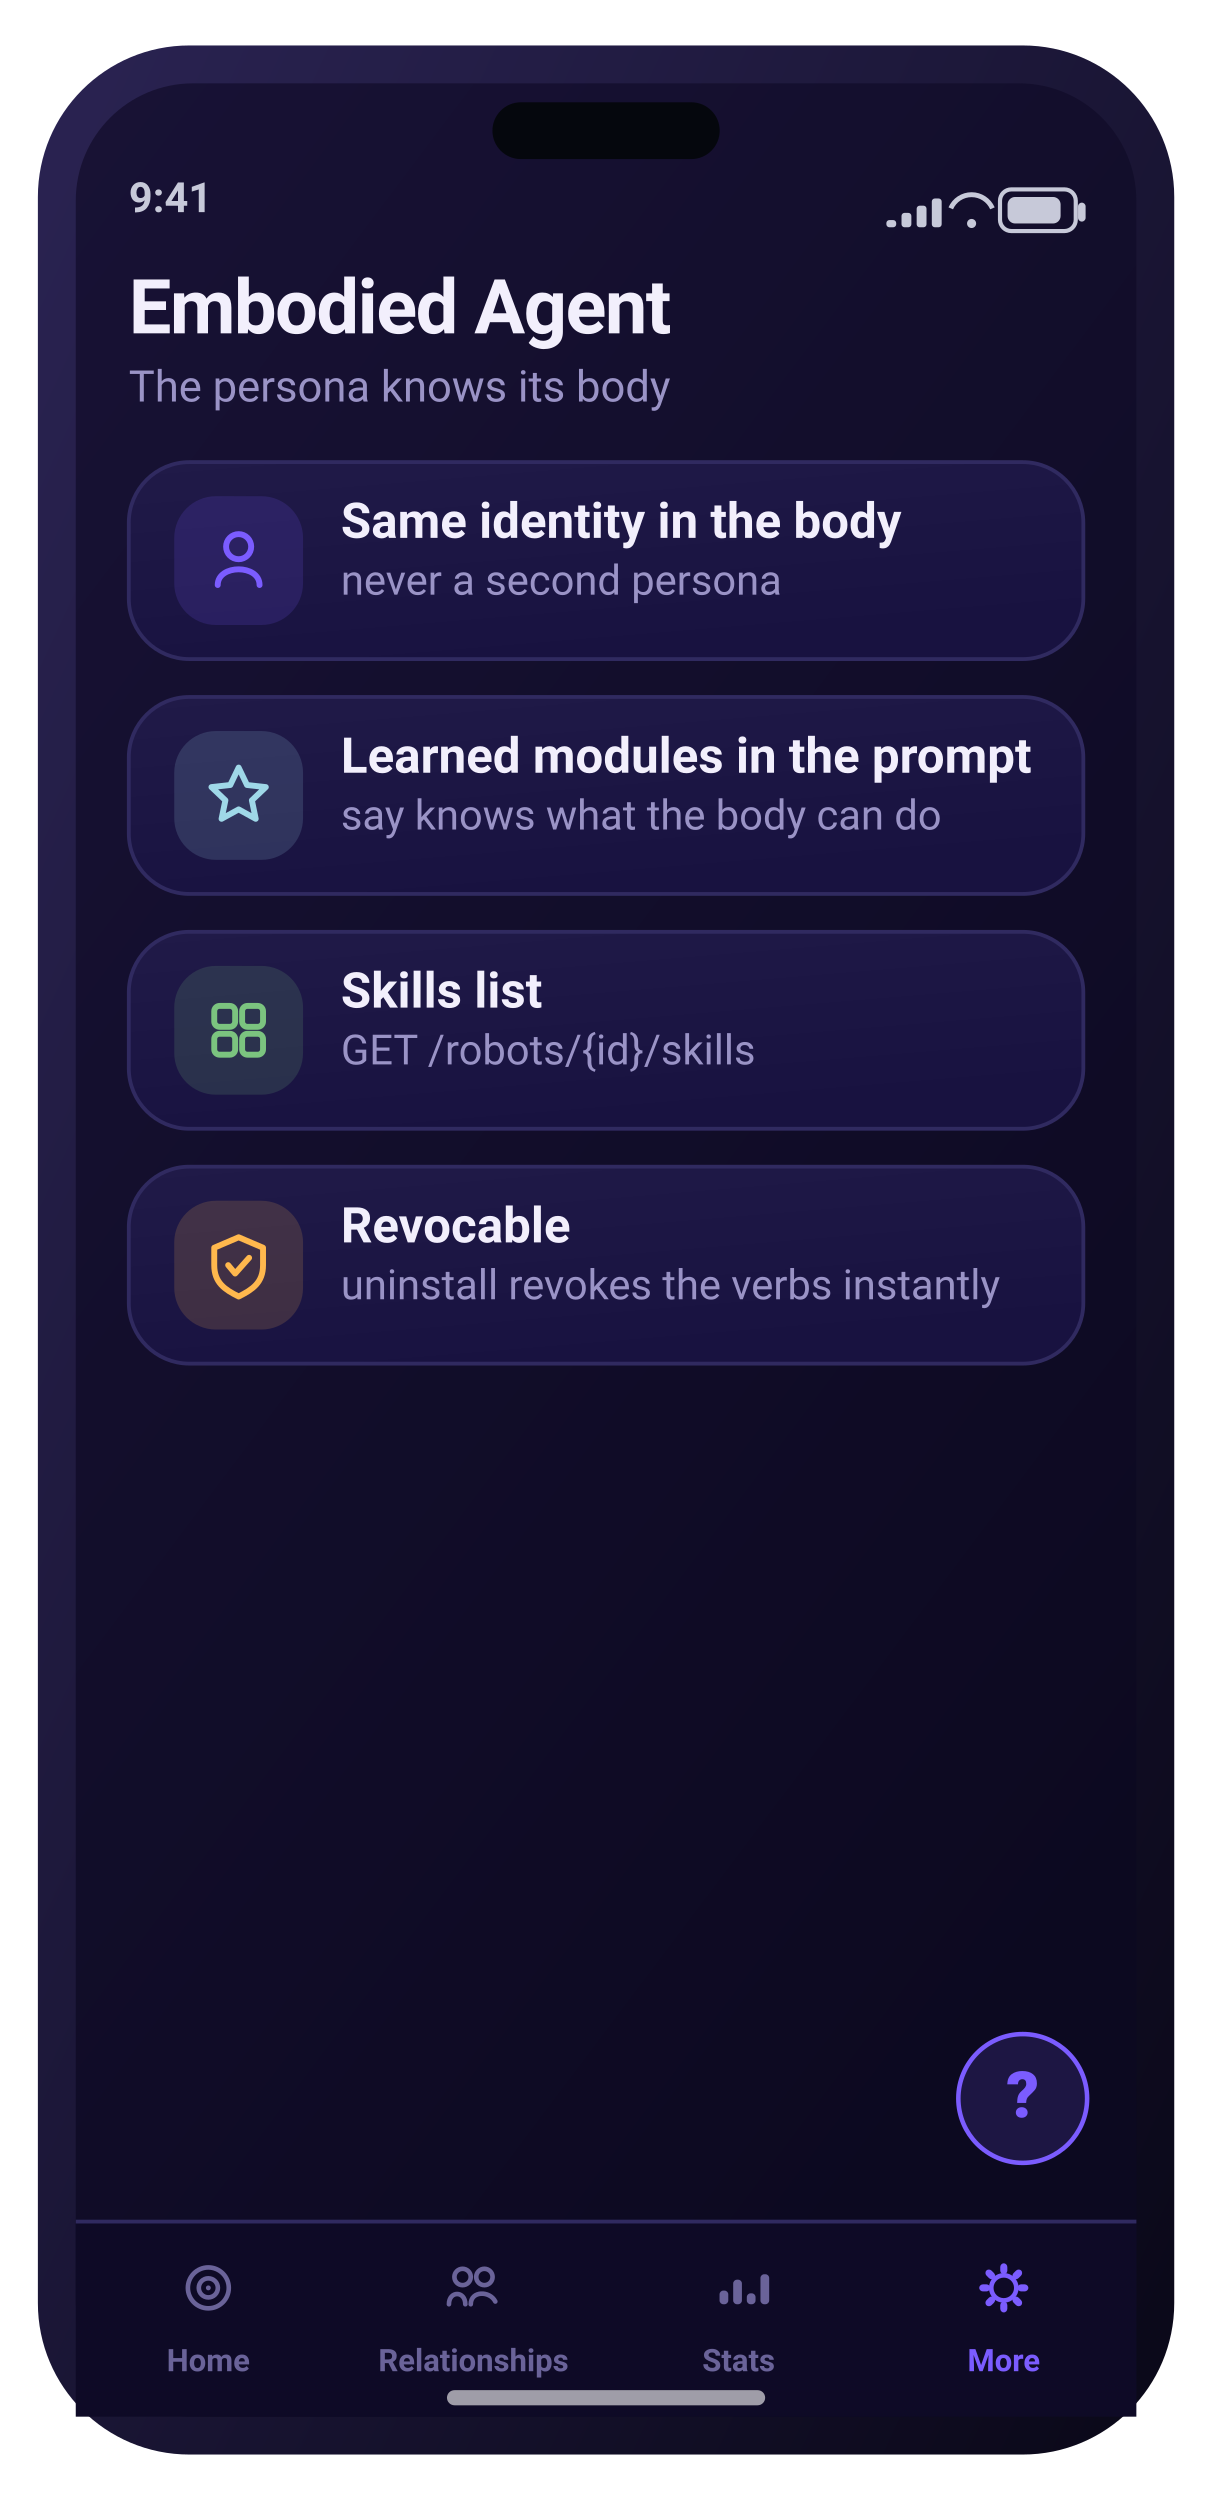
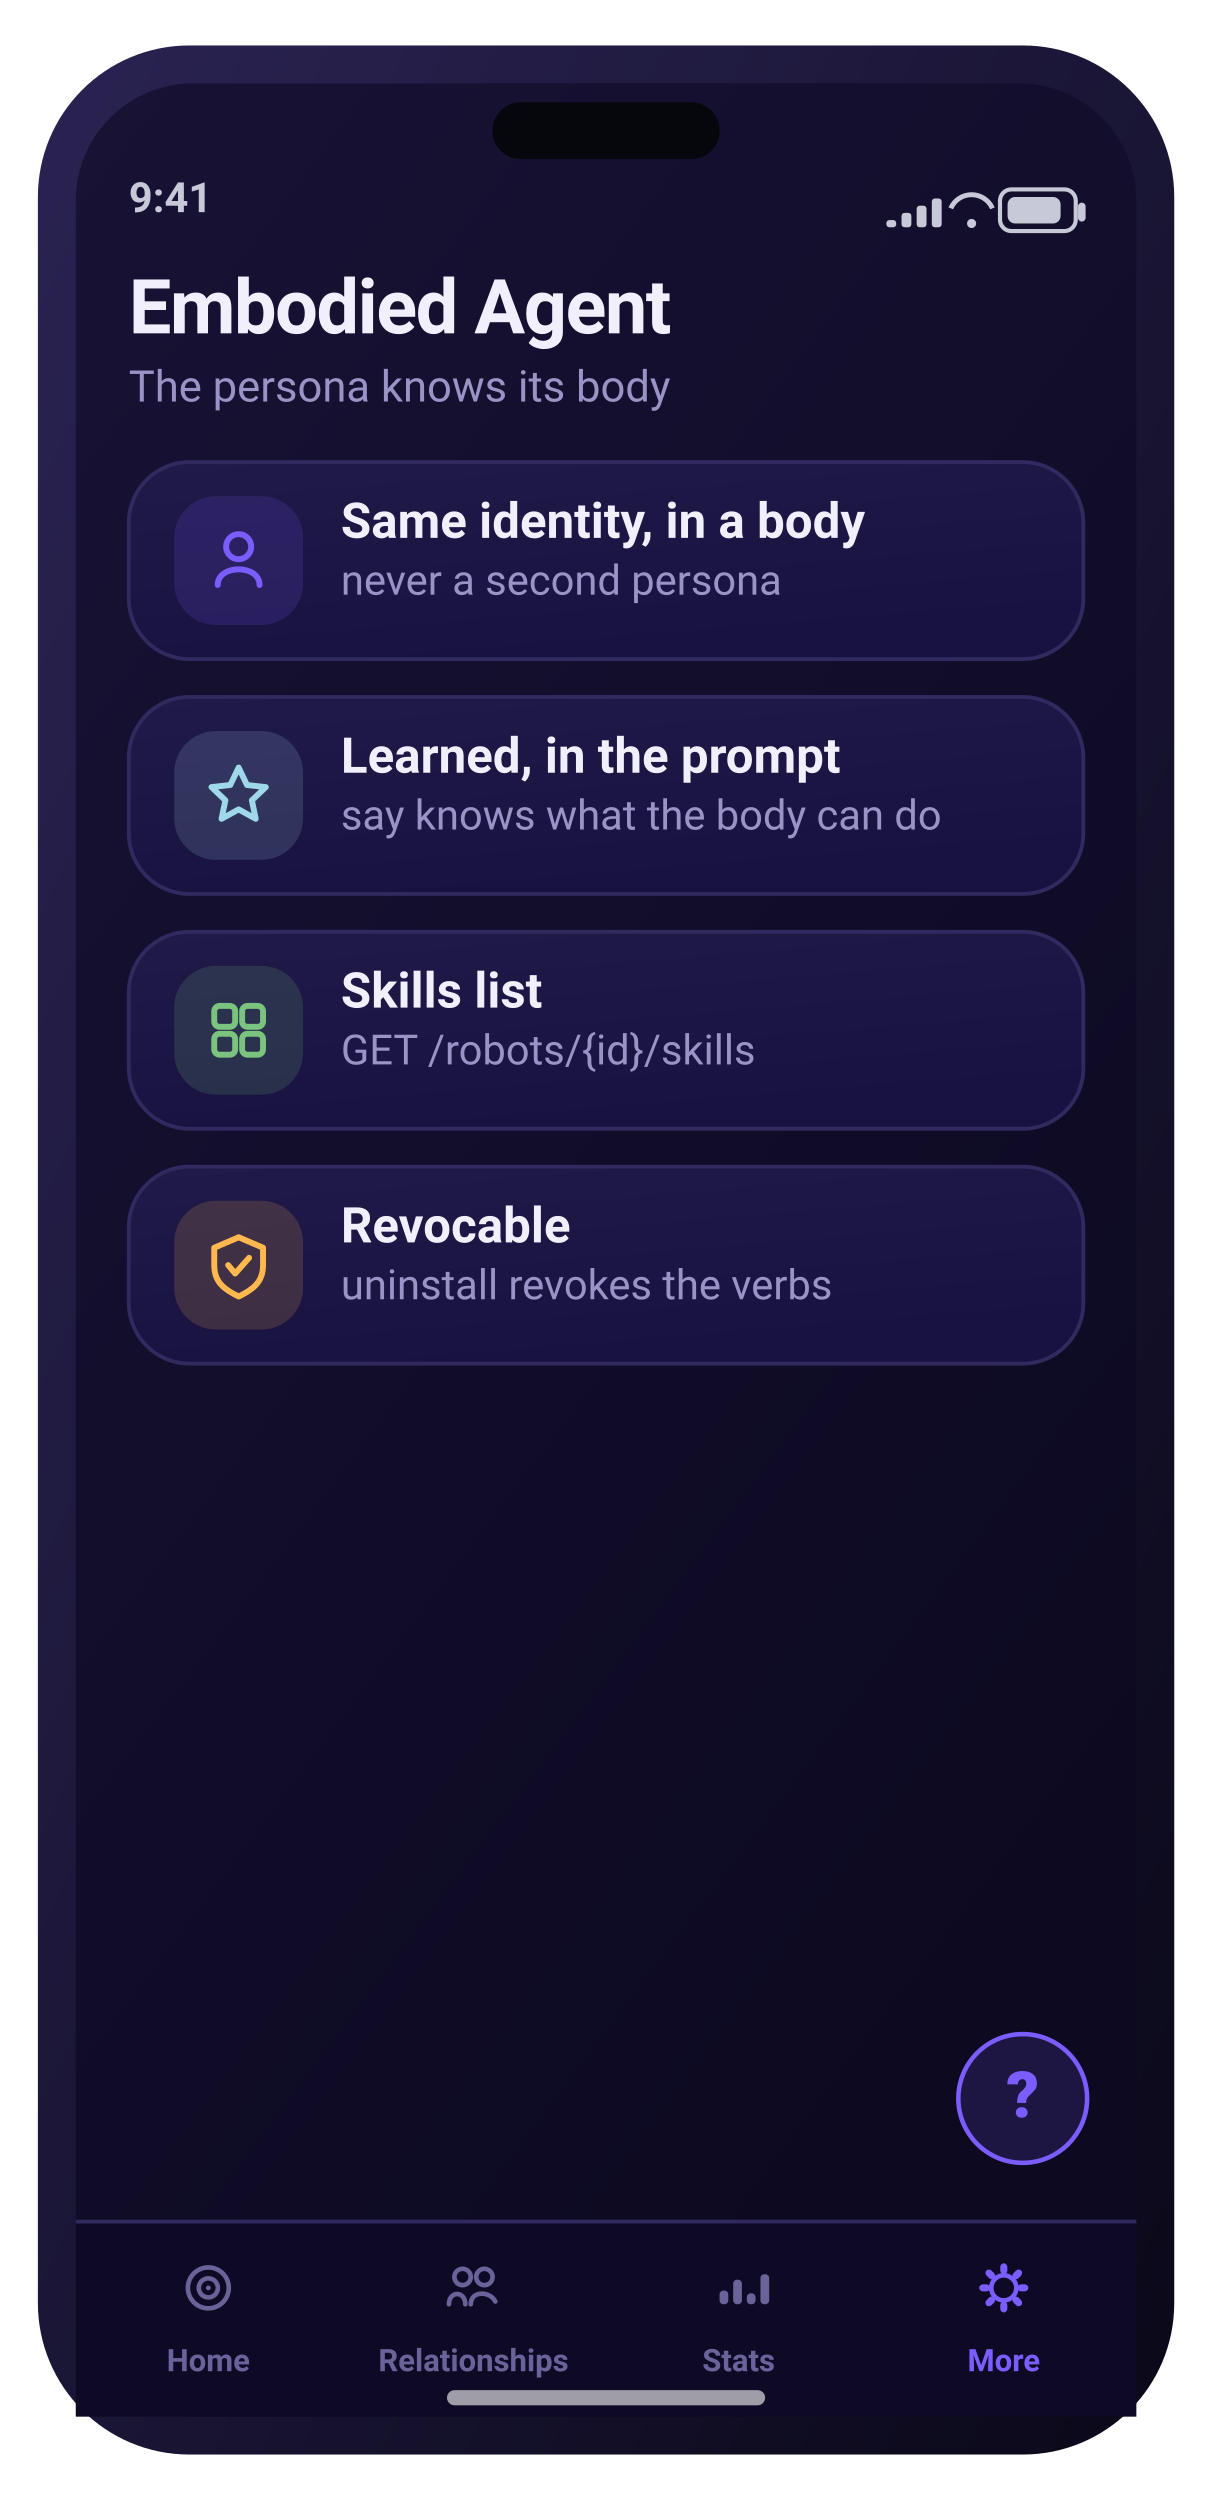
<svg xmlns="http://www.w3.org/2000/svg" width="320" height="660" viewBox="0 0 320 660" role="img" aria-label="Embodied Agent screen">
  <defs>
    <linearGradient id="gScr" x1="0" y1="0" x2="0.6" y2="1">
      <stop offset="0" stop-color="#181235" />
      <stop offset="1" stop-color="#0c0920" />
    </linearGradient>
    <linearGradient id="gFrame" x1="0" y1="0" x2="1" y2="1">
      <stop offset="0" stop-color="#2a2352" />
      <stop offset="1" stop-color="#0a0818" />
    </linearGradient>
    <linearGradient id="gCard" x1="0" y1="0" x2="0.4" y2="1">
      <stop offset="0" stop-color="#201a48" />
      <stop offset="1" stop-color="#181240" />
    </linearGradient>
    <linearGradient id="gBrand" x1="0" y1="0" x2="1" y2="0">
      <stop offset="0" stop-color="#7b5cff" />
      <stop offset="1" stop-color="#9d7bff" />
    </linearGradient>
    <linearGradient id="gAmber" x1="0" y1="0" x2="1" y2="0">
      <stop offset="0" stop-color="#ffb84d" />
      <stop offset="1" stop-color="#ffd27a" />
    </linearGradient>
    <linearGradient id="mV" x1="0" y1="0" x2="1" y2="0">
      <stop offset="0" stop-color="#7b5cff" />
      <stop offset="1" stop-color="#9d7bff" />
    </linearGradient>
    <linearGradient id="mA" x1="0" y1="0" x2="1" y2="0">
      <stop offset="0" stop-color="#ffb84d" />
      <stop offset="1" stop-color="#ff9f45" />
    </linearGradient>
    <linearGradient id="mG" x1="0" y1="0" x2="1" y2="0">
      <stop offset="0" stop-color="#5fb87a" />
      <stop offset="1" stop-color="#7bc47f" />
    </linearGradient>
    <linearGradient id="mC" x1="0" y1="0" x2="1" y2="0">
      <stop offset="0" stop-color="#6bb6d6" />
      <stop offset="1" stop-color="#9fd8e8" />
    </linearGradient>
    <radialGradient id="orb" cx="36%" cy="30%" r="78%">
      <stop offset="0" stop-color="#d9ccff" />
      <stop offset="38%" stop-color="#7b5cff" />
      <stop offset="78%" stop-color="#3f3bc0" />
      <stop offset="100%" stop-color="#140f34" />
    </radialGradient>
    <radialGradient id="glow" cx="50%" cy="50%" r="50%">
      <stop offset="0" stop-color="#7b5cff" stop-opacity="0.5" />
      <stop offset="1" stop-color="#7b5cff" stop-opacity="0" />
    </radialGradient>
  </defs>
  <rect x="10.0" y="12.0" width="300.0" height="636.0" rx="40" fill="url(#gFrame)" />
  <rect x="20.0" y="22.0" width="280.0" height="616.0" rx="31" fill="url(#gScr)" />
  <rect x="130.0" y="27.0" width="60.0" height="15.0" rx="7.5" fill="#05070d" />
  <text x="34.0" y="56.0" font-family="-apple-system,BlinkMacSystemFont,'SF Pro Display','SF Pro Text','Segoe UI',Roboto,system-ui,sans-serif" font-size="11" font-weight="600" fill="#c7c9d9" text-anchor="start">9:41</text>
  <rect x="264.0" y="50.0" width="20.0" height="11.0" rx="3" fill="none" stroke="#c7c9d9" stroke-width="1.1" />
  <rect x="266.0" y="52.0" width="14.0" height="7.0" rx="2" fill="#c7c9d9" />
  <rect x="284.6" y="53.5" width="2.0" height="5.0" rx="1" fill="#c7c9d9" />
  <path d="M251 55 a6 6 0 0 1 11 0" fill="none" stroke="#c7c9d9" stroke-width="1.3" />
  <circle cx="256.5" cy="59" r="1.2" fill="#c7c9d9" />
  <rect x="234.0" y="58.1" width="2.6" height="1.9" rx="0.8" fill="#c7c9d9" />
  <rect x="238.0" y="56.2" width="2.6" height="3.8" rx="0.8" fill="#c7c9d9" />
  <rect x="242.0" y="54.3" width="2.6" height="5.7" rx="0.8" fill="#c7c9d9" />
  <rect x="246.0" y="52.4" width="2.6" height="7.6" rx="0.8" fill="#c7c9d9" />
  <text x="34.0" y="88.0" font-family="-apple-system,BlinkMacSystemFont,'SF Pro Display','SF Pro Text','Segoe UI',Roboto,system-ui,sans-serif" font-size="20" font-weight="700" fill="#f2effc" text-anchor="start" letter-spacing="-0.4">Embodied Agent</text>
  <text x="34.0" y="106.0" font-family="-apple-system,BlinkMacSystemFont,'SF Pro Display','SF Pro Text','Segoe UI',Roboto,system-ui,sans-serif" font-size="11.5" font-weight="400" fill="#9a93c6" text-anchor="start">The persona knows its body</text>
  <rect x="34.0" y="122.0" width="252.0" height="52.0" rx="16" fill="url(#gCard)" stroke="#302a60" stroke-width="1" />
  <rect x="46.0" y="131.0" width="34.0" height="34.0" rx="11" fill="rgba(123,92,255,0.16)" />
  <circle cx="63" cy="144.32" r="3.312" fill="none" stroke="#7b5cff" stroke-width="1.56" stroke-linecap="round" stroke-linejoin="round" />
  <path d="M57.48 154.44 c0 -5.52 11.04 -5.52 11.04 0" fill="none" stroke="#7b5cff" stroke-width="1.56" stroke-linecap="round" stroke-linejoin="round" />
-   <text x="90.0" y="142.0" font-family="-apple-system,BlinkMacSystemFont,'SF Pro Display','SF Pro Text','Segoe UI',Roboto,system-ui,sans-serif" font-size="13" font-weight="600" fill="#f2effc" text-anchor="start">Same identity in the body</text>
+   <text x="90.0" y="142.0" font-family="-apple-system,BlinkMacSystemFont,'SF Pro Display','SF Pro Text','Segoe UI',Roboto,system-ui,sans-serif" font-size="13" font-weight="600" fill="#f2effc" text-anchor="start">Same identity, in a body</text>
  <text x="90.0" y="157.0" font-family="-apple-system,BlinkMacSystemFont,'SF Pro Display','SF Pro Text','Segoe UI',Roboto,system-ui,sans-serif" font-size="11" font-weight="400" fill="#9a93c6" text-anchor="start">never a second persona</text>
  <rect x="34.0" y="184.0" width="252.0" height="52.0" rx="16" fill="url(#gCard)" stroke="#302a60" stroke-width="1" />
  <rect x="46.0" y="193.0" width="34.0" height="34.0" rx="11" fill="rgba(159,216,232,0.16)" />
  <path d="M63 202.64 l2.208 4.6 4.968 0.552 -3.68 3.496 1.012 4.876 -4.508 -2.484 -4.508 2.484 1.012 -4.876 -3.68 -3.496 4.968 -0.552 Z" fill="none" stroke="#9fd8e8" stroke-width="1.56" stroke-linecap="round" stroke-linejoin="round" />
-   <text x="90.0" y="204.0" font-family="-apple-system,BlinkMacSystemFont,'SF Pro Display','SF Pro Text','Segoe UI',Roboto,system-ui,sans-serif" font-size="13" font-weight="600" fill="#f2effc" text-anchor="start">Learned modules in the prompt</text>
+   <text x="90.0" y="204.0" font-family="-apple-system,BlinkMacSystemFont,'SF Pro Display','SF Pro Text','Segoe UI',Roboto,system-ui,sans-serif" font-size="13" font-weight="600" fill="#f2effc" text-anchor="start">Learned, in the prompt</text>
  <text x="90.0" y="219.0" font-family="-apple-system,BlinkMacSystemFont,'SF Pro Display','SF Pro Text','Segoe UI',Roboto,system-ui,sans-serif" font-size="11" font-weight="400" fill="#9a93c6" text-anchor="start">say knows what the body can do</text>
  <rect x="34.0" y="246.0" width="252.0" height="52.0" rx="16" fill="url(#gCard)" stroke="#302a60" stroke-width="1" />
  <rect x="46.0" y="255.0" width="34.0" height="34.0" rx="11" fill="rgba(123,196,127,0.16)" />
  <rect x="56.56" y="265.56" width="5.52" height="5.52" rx="1.4" fill="none" stroke="#7bc47f" stroke-width="1.56" stroke-linecap="round" stroke-linejoin="round" />
  <rect x="63.92" y="265.56" width="5.52" height="5.52" rx="1.4" fill="none" stroke="#7bc47f" stroke-width="1.56" stroke-linecap="round" stroke-linejoin="round" />
  <rect x="56.56" y="272.92" width="5.52" height="5.52" rx="1.4" fill="none" stroke="#7bc47f" stroke-width="1.56" stroke-linecap="round" stroke-linejoin="round" />
  <rect x="63.92" y="272.92" width="5.52" height="5.52" rx="1.4" fill="none" stroke="#7bc47f" stroke-width="1.56" stroke-linecap="round" stroke-linejoin="round" />
  <text x="90.0" y="266.0" font-family="-apple-system,BlinkMacSystemFont,'SF Pro Display','SF Pro Text','Segoe UI',Roboto,system-ui,sans-serif" font-size="13" font-weight="600" fill="#f2effc" text-anchor="start">Skills list</text>
  <text x="90.0" y="281.0" font-family="-apple-system,BlinkMacSystemFont,'SF Pro Display','SF Pro Text','Segoe UI',Roboto,system-ui,sans-serif" font-size="11" font-weight="400" fill="#9a93c6" text-anchor="start">GET /robots/{id}/skills</text>
  <rect x="34.0" y="308.0" width="252.0" height="52.0" rx="16" fill="url(#gCard)" stroke="#302a60" stroke-width="1" />
  <rect x="46.0" y="317.0" width="34.0" height="34.0" rx="11" fill="rgba(255,184,77,0.16)" />
  <path d="M63 326.64 l6.44 2.76 v4.6 c0 4.6 -2.76 6.44 -6.44 8.28 c-3.68 -1.84 -6.44 -3.68 -6.44 -8.28 v-4.6 Z" fill="none" stroke="#ffb84d" stroke-width="1.56" stroke-linecap="round" stroke-linejoin="round" />
  <path d="M60.24 334.0 l1.84 2.208 3.68 -4.14" fill="none" stroke="#ffb84d" stroke-width="1.56" stroke-linecap="round" stroke-linejoin="round" />
  <text x="90.0" y="328.0" font-family="-apple-system,BlinkMacSystemFont,'SF Pro Display','SF Pro Text','Segoe UI',Roboto,system-ui,sans-serif" font-size="13" font-weight="600" fill="#f2effc" text-anchor="start">Revocable</text>
-   <text x="90.0" y="343.0" font-family="-apple-system,BlinkMacSystemFont,'SF Pro Display','SF Pro Text','Segoe UI',Roboto,system-ui,sans-serif" font-size="11" font-weight="400" fill="#9a93c6" text-anchor="start">uninstall revokes the verbs instantly</text>
+   <text x="90.0" y="343.0" font-family="-apple-system,BlinkMacSystemFont,'SF Pro Display','SF Pro Text','Segoe UI',Roboto,system-ui,sans-serif" font-size="11" font-weight="400" fill="#9a93c6" text-anchor="start">uninstall revokes the verbs</text>
  <rect x="20.0" y="586.0" width="280.0" height="52.0" rx="0" fill="#0e0a26" />
  <rect x="20" y="586" width="280" height="1" fill="#302a60" />
  <circle cx="55.0" cy="604" r="5.4" fill="none" stroke="#6a6399" stroke-width="1.22" stroke-linecap="round" stroke-linejoin="round" />
  <circle cx="55.0" cy="604" r="2.52" fill="none" stroke="#6a6399" stroke-width="1.22" stroke-linecap="round" stroke-linejoin="round" />
  <circle cx="55.0" cy="604" r="0.648" fill="#6a6399" />
  <text x="55.0" y="626.0" font-family="-apple-system,BlinkMacSystemFont,'SF Pro Display','SF Pro Text','Segoe UI',Roboto,system-ui,sans-serif" font-size="8.2" font-weight="600" fill="#6a6399" text-anchor="middle">Home</text>
  <circle cx="122.12" cy="601.12" r="2.16" fill="none" stroke="#6a6399" stroke-width="1.22" stroke-linecap="round" stroke-linejoin="round" />
  <circle cx="127.88" cy="601.12" r="2.16" fill="none" stroke="#6a6399" stroke-width="1.22" stroke-linecap="round" stroke-linejoin="round" />
  <path d="M118.52 608.32 c0 -3.6 4.32 -3.6 4.32 0 M124.28 608.32 c0 -3.6 5.04 -3.6 6.48 -0.72" fill="none" stroke="#6a6399" stroke-width="1.22" stroke-linecap="round" stroke-linejoin="round" />
  <text x="125.0" y="626.0" font-family="-apple-system,BlinkMacSystemFont,'SF Pro Display','SF Pro Text','Segoe UI',Roboto,system-ui,sans-serif" font-size="8.2" font-weight="600" fill="#6a6399" text-anchor="middle">Relationships</text>
  <rect x="189.96" y="604.72" width="2.304" height="3.6" rx="1" fill="#6a6399" />
  <rect x="193.56" y="601.84" width="2.304" height="6.48" rx="1" fill="#6a6399" />
  <rect x="197.16" y="605.44" width="2.304" height="2.88" rx="1" fill="#6a6399" />
  <rect x="200.76" y="600.4" width="2.304" height="7.92" rx="1" fill="#6a6399" />
  <text x="195.0" y="626.0" font-family="-apple-system,BlinkMacSystemFont,'SF Pro Display','SF Pro Text','Segoe UI',Roboto,system-ui,sans-serif" font-size="8.2" font-weight="600" fill="#6a6399" text-anchor="middle">Stats</text>
  <rect x="264.064" y="597.52" width="1.872" height="2.88" rx="1" transform="rotate(0 265.0 604)" fill="#7b5cff" />
  <rect x="264.064" y="597.52" width="1.872" height="2.88" rx="1" transform="rotate(45 265.0 604)" fill="#7b5cff" />
  <rect x="264.064" y="597.52" width="1.872" height="2.88" rx="1" transform="rotate(90 265.0 604)" fill="#7b5cff" />
  <rect x="264.064" y="597.52" width="1.872" height="2.88" rx="1" transform="rotate(135 265.0 604)" fill="#7b5cff" />
  <rect x="264.064" y="597.52" width="1.872" height="2.88" rx="1" transform="rotate(180 265.0 604)" fill="#7b5cff" />
  <rect x="264.064" y="597.52" width="1.872" height="2.88" rx="1" transform="rotate(225 265.0 604)" fill="#7b5cff" />
  <rect x="264.064" y="597.52" width="1.872" height="2.88" rx="1" transform="rotate(270 265.0 604)" fill="#7b5cff" />
  <rect x="264.064" y="597.52" width="1.872" height="2.88" rx="1" transform="rotate(315 265.0 604)" fill="#7b5cff" />
  <circle cx="265.0" cy="604" r="3.312" fill="none" stroke="#7b5cff" stroke-width="1.22" stroke-linecap="round" stroke-linejoin="round" />
  <text x="265.0" y="626.0" font-family="-apple-system,BlinkMacSystemFont,'SF Pro Display','SF Pro Text','Segoe UI',Roboto,system-ui,sans-serif" font-size="8.2" font-weight="600" fill="#7b5cff" text-anchor="middle">More</text>
  <circle cx="270" cy="554" r="17" fill="rgba(123,92,255,0.16)" stroke="#7b5cff" stroke-width="1.2" />
  <text x="270.0" y="559.0" font-family="-apple-system,BlinkMacSystemFont,'SF Pro Display','SF Pro Text','Segoe UI',Roboto,system-ui,sans-serif" font-size="17" font-weight="800" fill="#7b5cff" text-anchor="middle">?</text>
  <rect x="118.0" y="631.0" width="84.0" height="4.0" rx="2" fill="rgba(255,255,255,0.6)" />
</svg>
